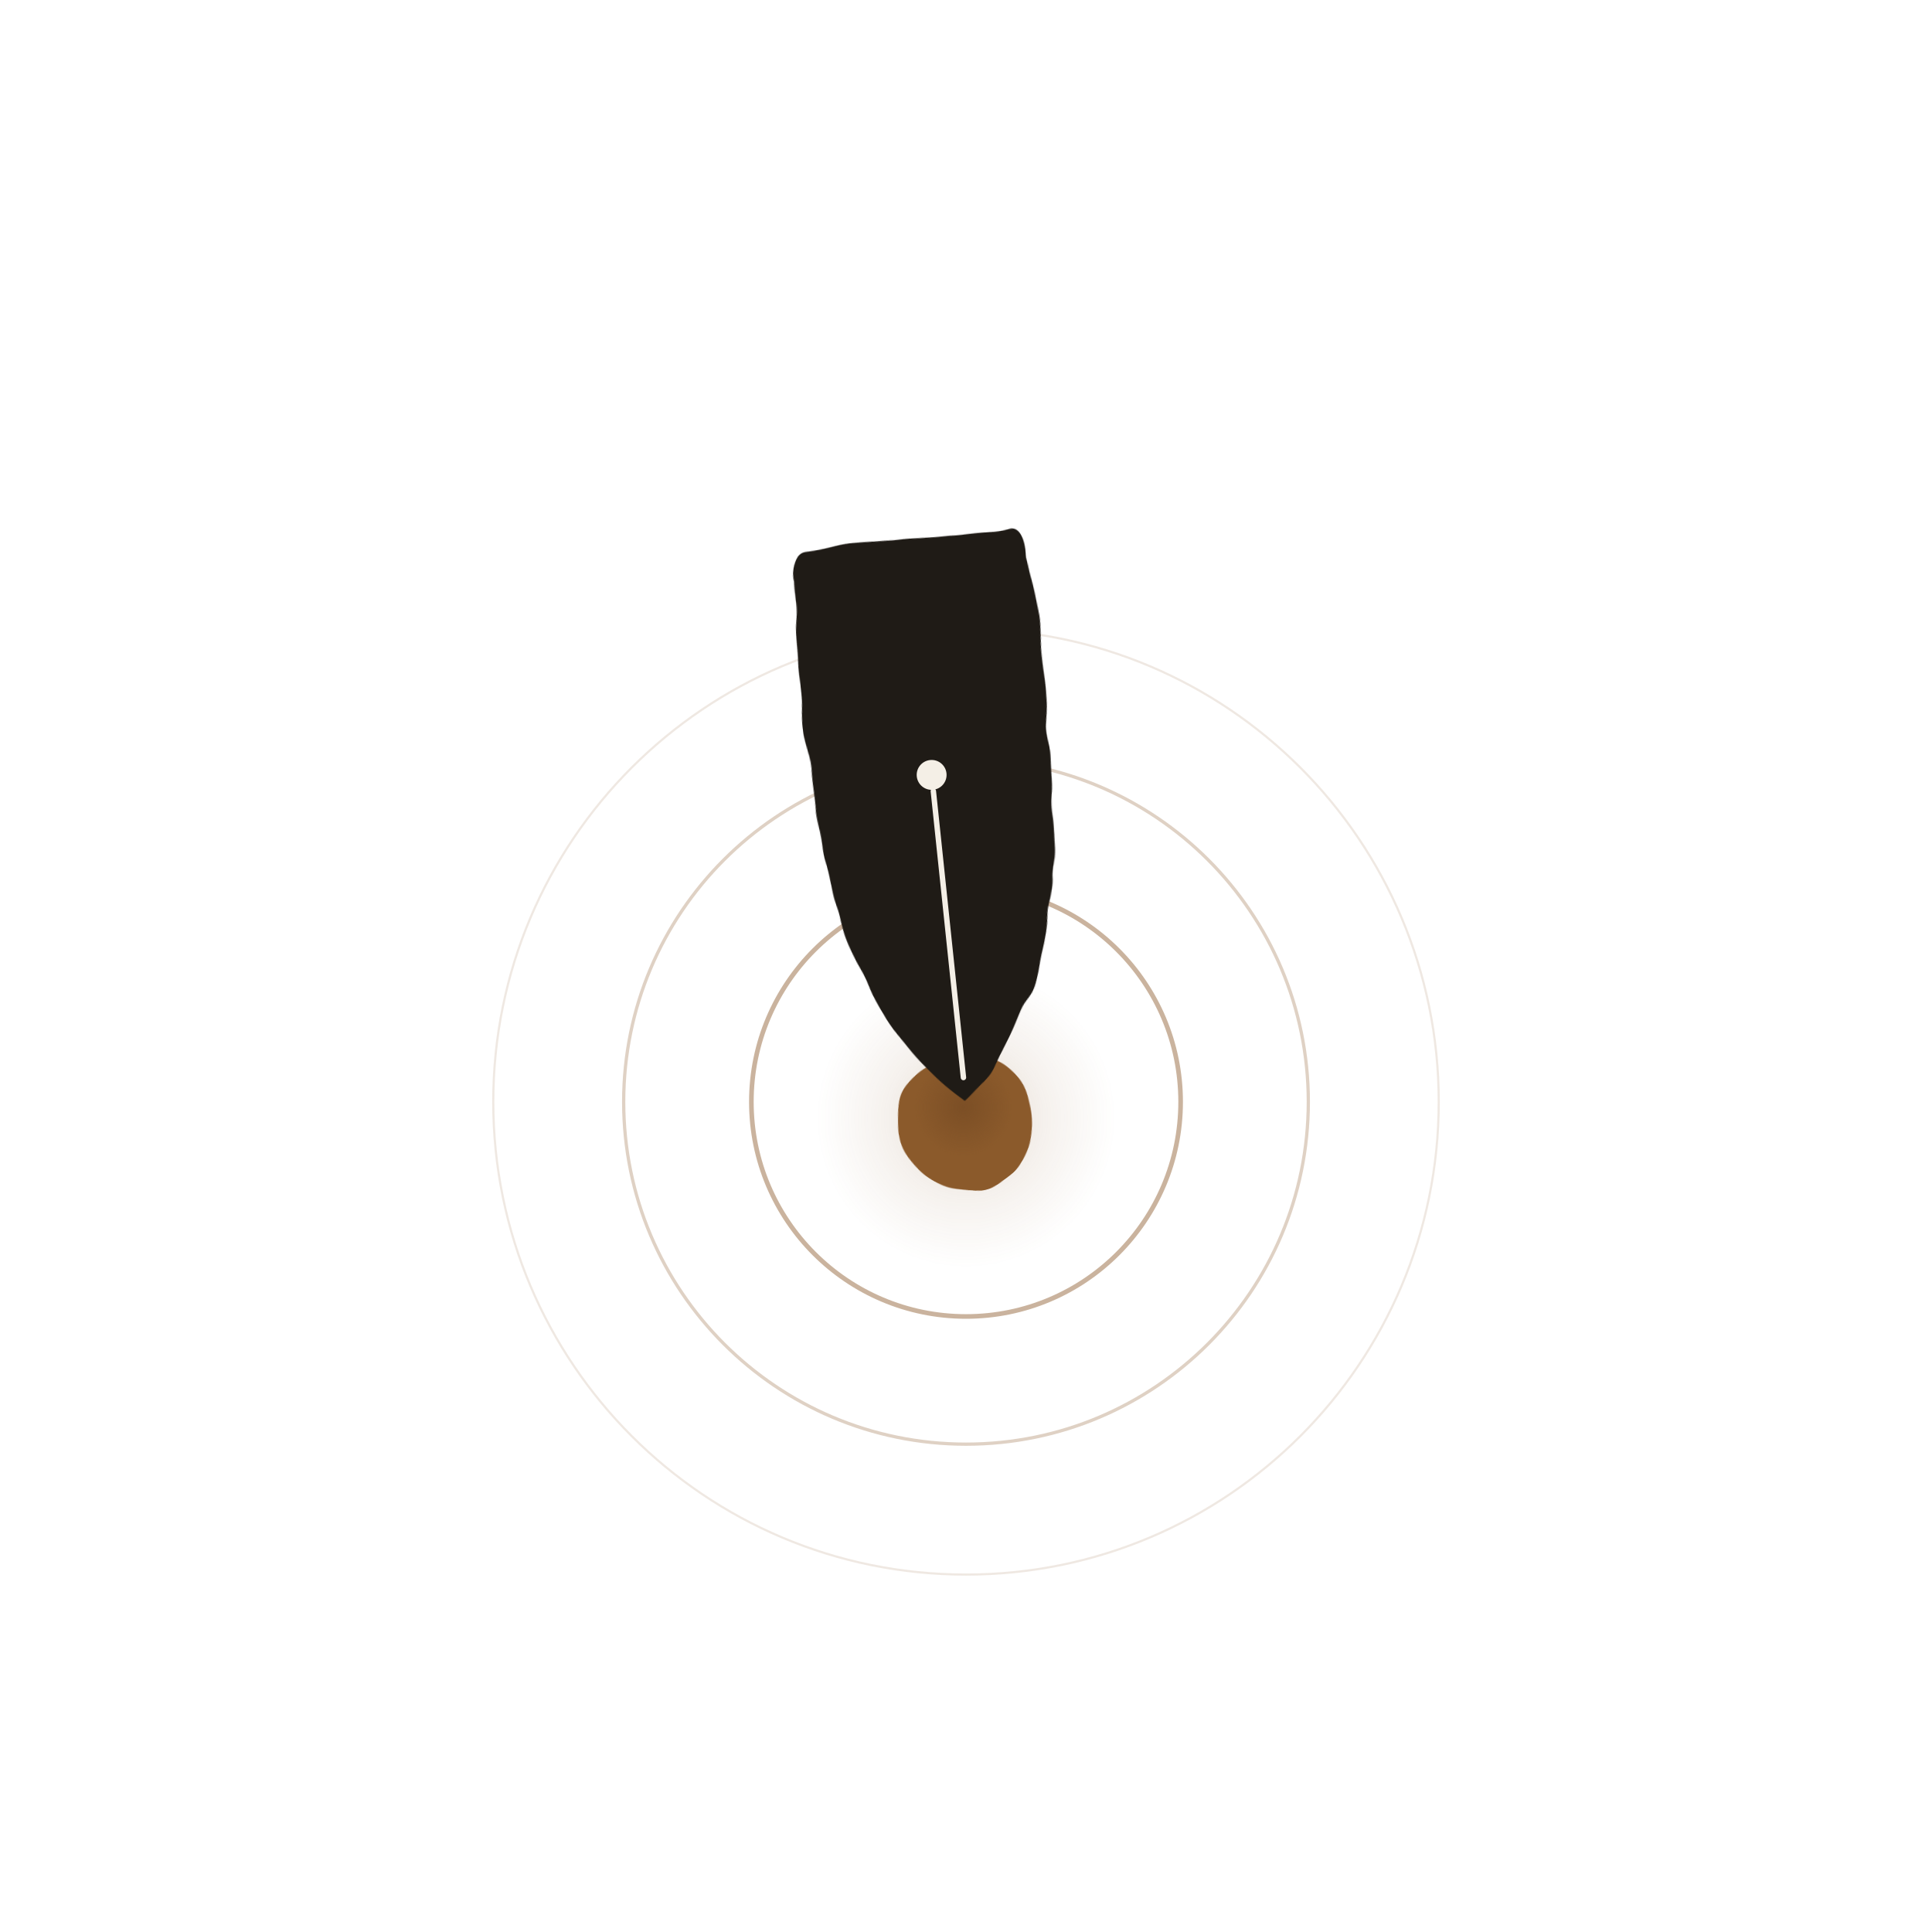
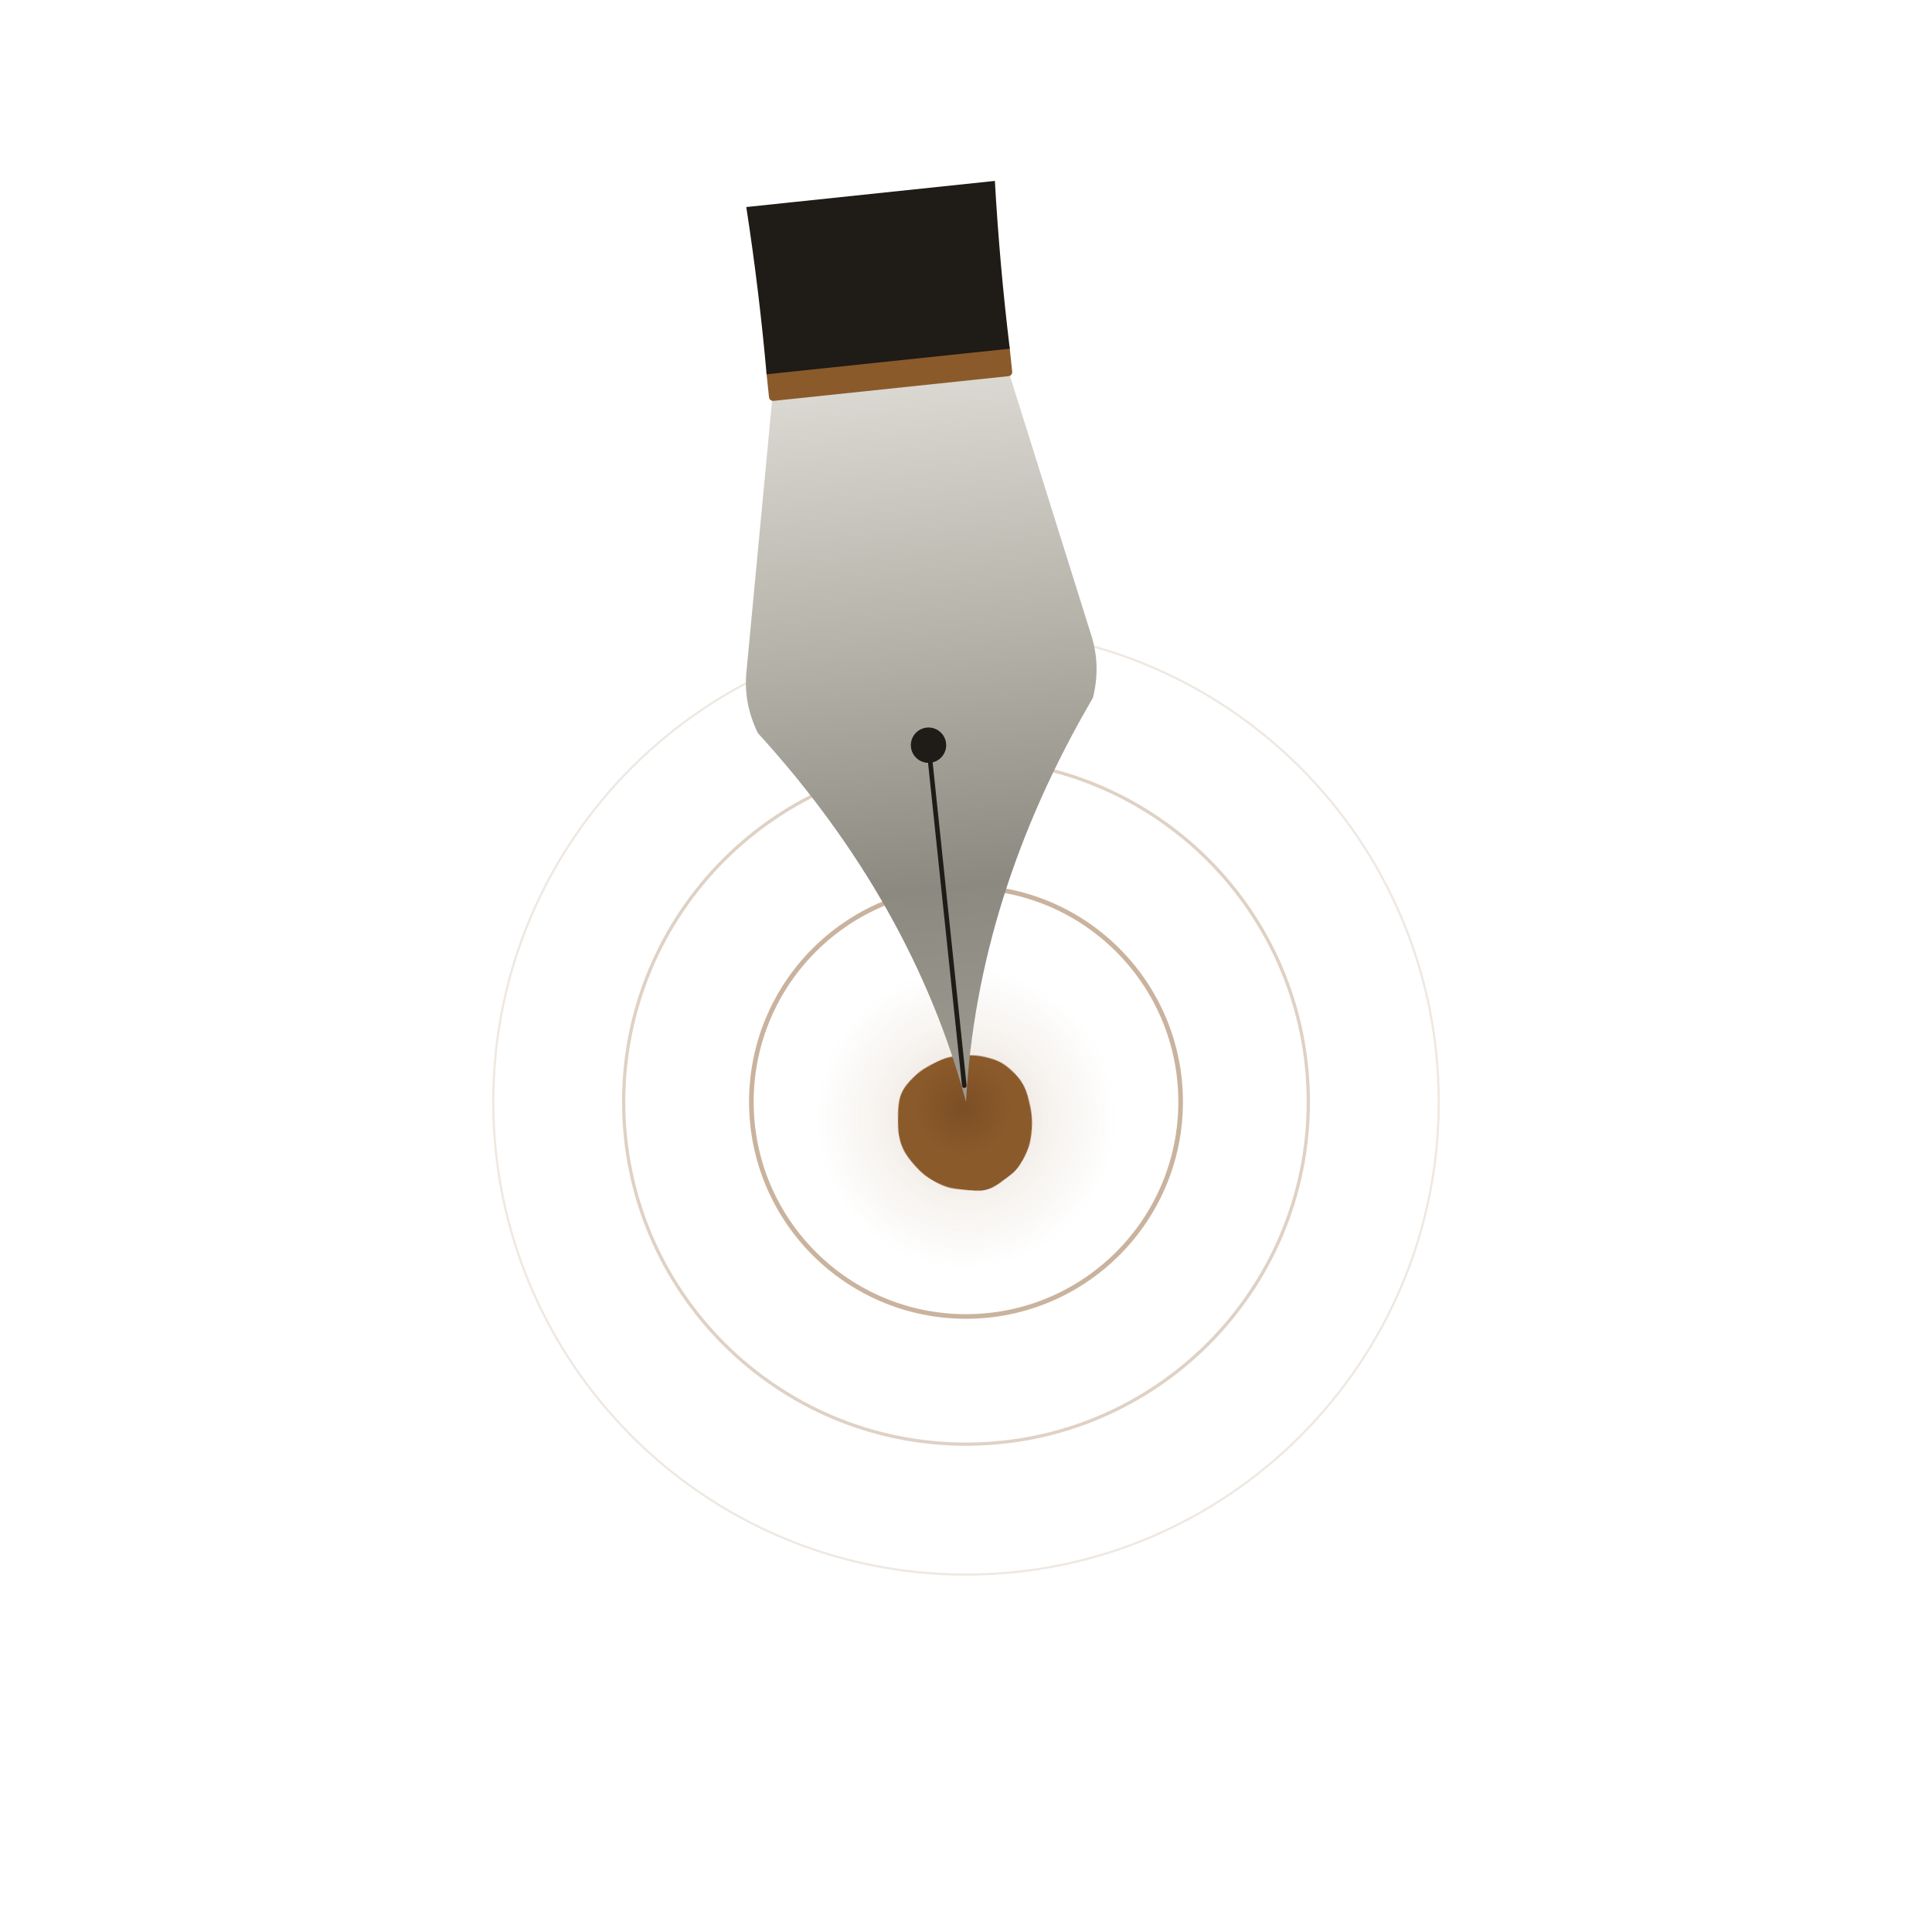
<svg xmlns="http://www.w3.org/2000/svg" viewBox="0 0 1024 1024" width="1024" height="1024" role="img" aria-label="Ink and Echo (Android foreground)">
  <defs>
    <filter id="bleed" x="-20%" y="-20%" width="140%" height="140%">
      <feTurbulence type="fractalNoise" baseFrequency="0.022" numOctaves="2" seed="3" />
      <feDisplacementMap in="SourceGraphic" scale="9" />
    </filter>
    <radialGradient id="halo" cx="50%" cy="50%" r="50%">
      <stop offset="0%" stop-color="#8B5A2B" stop-opacity="0.22" />
      <stop offset="55%" stop-color="#8B5A2B" stop-opacity="0.08" />
      <stop offset="100%" stop-color="#8B5A2B" stop-opacity="0" />
    </radialGradient>
    <radialGradient id="dotcore" cx="48%" cy="40%" r="60%">
      <stop offset="0%" stop-color="#6F4520" stop-opacity="0.55" />
      <stop offset="60%" stop-color="#6F4520" stop-opacity="0" />
    </radialGradient>
+     <linearGradient id="silver" x1="0" y1="0" x2="0" y2="1">
+       <stop offset="0%" stop-color="#E2E0DA" />
+       <stop offset="40%" stop-color="#B5B2A9" />
+       <stop offset="72%" stop-color="#8C8980" />
+       <stop offset="100%" stop-color="#9E9B92" />
+     </linearGradient>
  </defs>
  <g transform="translate(143.36 143.36) scale(0.72)" style="mix-blend-mode: multiply">
    <g fill="none" stroke="#8B5A2B">
      <circle cx="512" cy="612" r="158" stroke-width="3.4" opacity="0.46" />
      <circle cx="512" cy="612" r="252" stroke-width="2.4" opacity="0.28" />
      <circle cx="512" cy="612" r="348" stroke-width="1.6" opacity="0.14" />
    </g>
    <circle cx="512" cy="624" r="110" fill="url(#halo)" />
    <g filter="url(#bleed)">
      <circle cx="512" cy="626" r="50" fill="#8B5A2B" />
    </g>
    <circle cx="512" cy="626" r="50" fill="url(#dotcore)" />
    <g transform="rotate(-6 512 612)">
-       <g filter="url(#bleed)">
-         <path d="M 436 196 C 428 196, 424 204, 426 218 C 420 296, 420 386, 434 470 C 450 538, 476 580, 512 612 C 548 580, 574 538, 590 470 C 604 386, 604 296, 598 218 C 600 204, 596 196, 588 196 Z" fill="#1F1B16" />
-       </g>
-       <line x1="512" y1="382" x2="512" y2="594" stroke="#F4EFE6" stroke-width="4" stroke-linecap="round" />
-       <circle cx="512" cy="370" r="11" fill="#F4EFE6" />
+       <path d="M 432 44 L 384 282 Q 380 304 388 326 Q 488 462 512 612 Q 536 462 636 326 Q 644 304 640 282 L 592 44 Z" fill="url(#silver)" />
+       <rect x="422" y="60" width="180" height="24" rx="3" fill="#8B5A2B" />
+       <path d="M 420 -60 L 604 -60 Q 601 2 602 64 L 422 64 Q 423 2 420 -60 Z" fill="#1F1B16" />
+       <line x1="512" y1="342" x2="512" y2="600" stroke="#1F1B16" stroke-width="3.4" stroke-linecap="round" />
+       <circle cx="512" cy="348" r="13" fill="#1F1B16" />
    </g>
  </g>
</svg>
